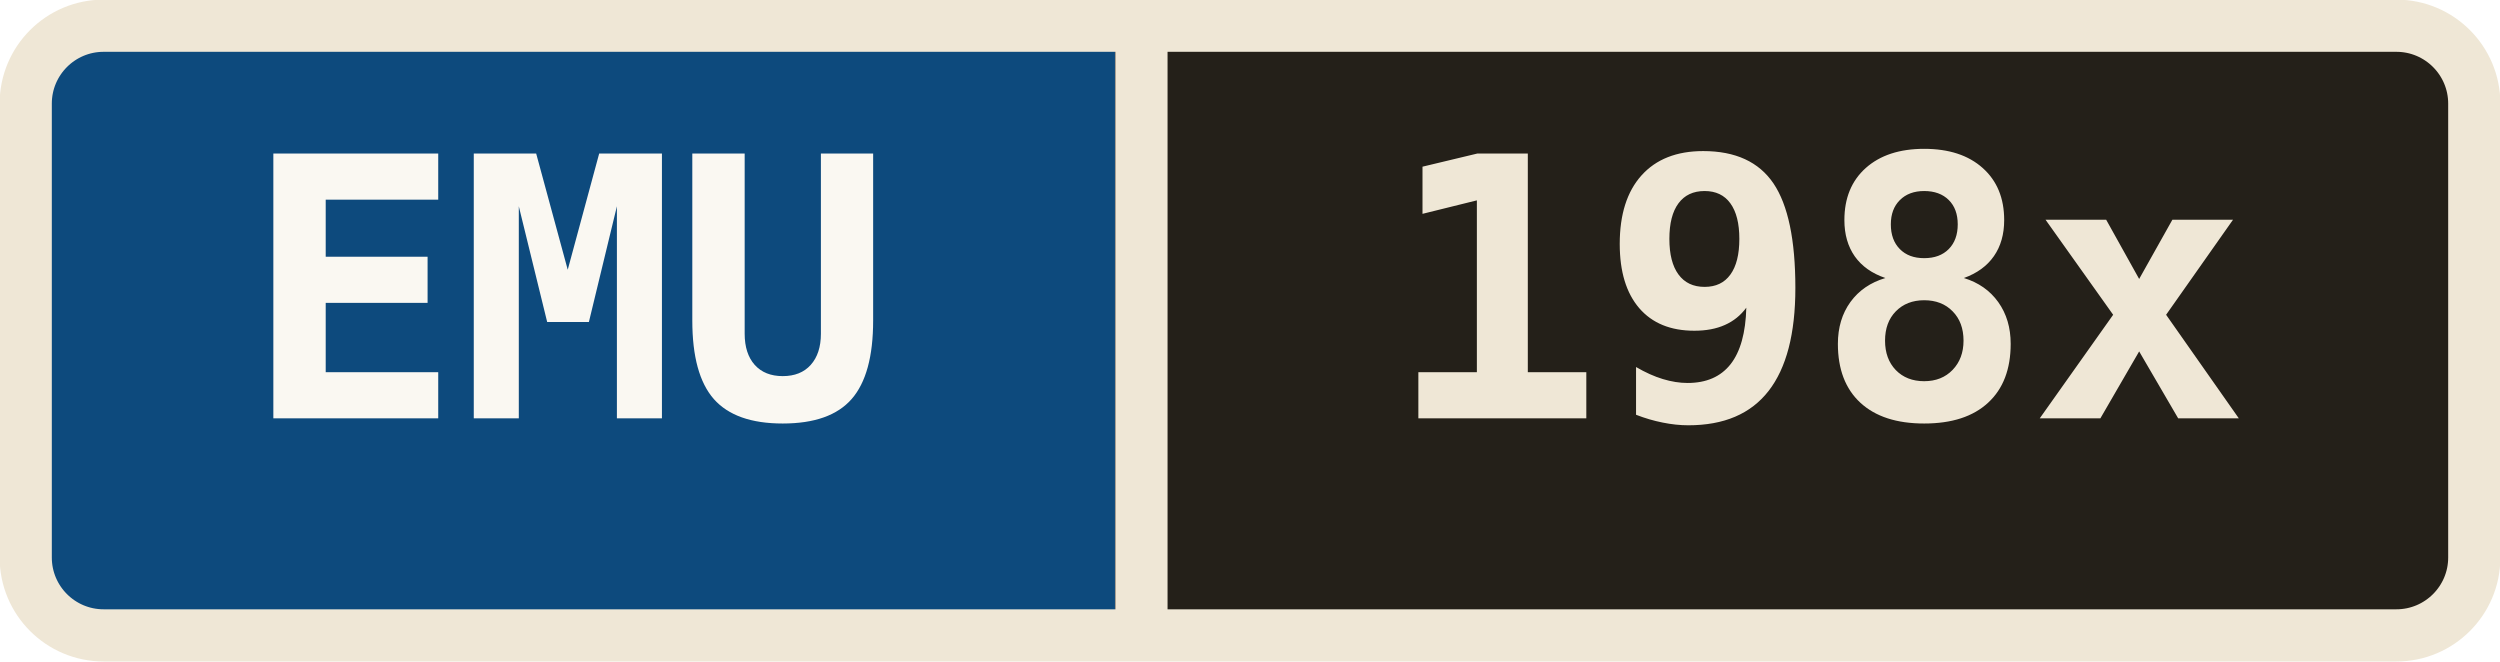
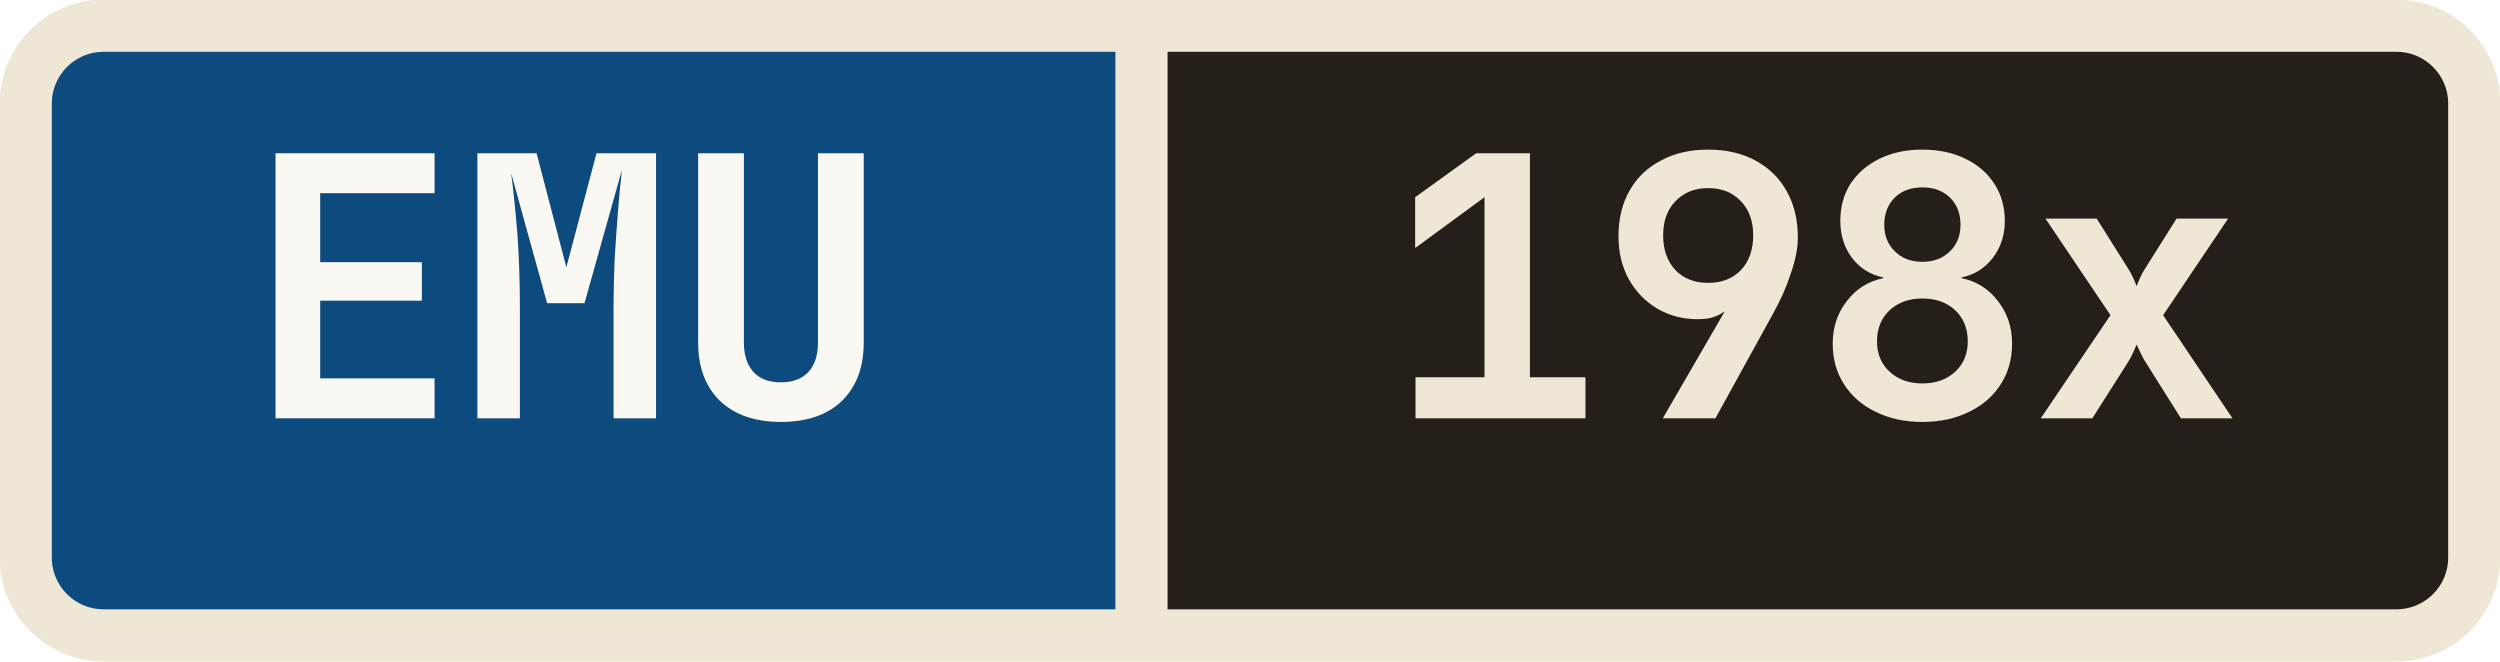
<svg xmlns="http://www.w3.org/2000/svg" width="330.5" height="87.5" viewBox="0 0 330.5 87.5" role="img" aria-label="Emu198x">
  <g>
    <clipPath id="r">
      <rect x="3.4" y="3.4" width="323.7" height="80.6" rx="10.3" />
    </clipPath>
    <g clip-path="url(#r)">
      <rect x="3.4" y="3.4" width="144.0" height="80.6" fill="#0d4a7d" />
      <rect x="147.4" y="3.4" width="179.7" height="80.6" fill="#242019" />
    </g>
    <rect x="3.4" y="3.4" width="323.7" height="80.6" rx="10.3" fill="none" stroke="#efe7d6" stroke-width="6.9" />
    <line x1="150.9" y1="3.4" x2="150.9" y2="84.1" stroke="#efe7d6" stroke-width="6.9" />
-     <g font-family="JetBrains Mono, ui-monospace, monospace" font-size="48.0" font-weight="700" letter-spacing="-0.48">
-       <text x="32.2" y="55.3" fill="#faf8f2">EMU</text>
-       <text x="183.1" y="55.3" fill="#efe7d6">198x</text>
+     <g fill="#faf8f2" transform="translate(32.2 55.3) scale(0.048 -0.048)">
+       <path d="M88 0V730H526V620H211V430H491V324H211V110H526V0Z" />
+       <path d="M54 0V730H217L299 416L382 730H546V0H429V307Q429 370 432 438Q436 505 441 568Q446 632 452 684L349 317H246L147 675Q156 606 164 510Q171 415 171 307V0Z" transform="translate(590 0)" />
+       <path d="M300 -10Q193 -10 132 48Q72 107 72 208V730H198V209Q198 157 224 128Q250 99 300 99Q349 99 376 128Q402 157 402 209V730H528V208Q528 107 468 48Q408 -10 300 -10Z" transform="translate(1180 0)" />
+     </g>
+     <g fill="#efe7d6" transform="translate(183.1 55.3) scale(0.048 -0.048)">
+       <path d="M84 0V113H274V609L83 469V609L251 730H399V113H552V0Z" />
+       <path d="M175 0 346 295Q334 286 318 280Q302 273 270 273Q210 273 160 302Q111 331 82 382Q53 434 53 502Q53 574 84 628Q114 681 170 710Q225 740 300 740Q375 740 430 710Q486 680 516 626Q547 571 547 498Q547 455 528 400Q510 344 478 287L320 0ZM300 373Q356 373 390 408Q424 444 424 504Q424 563 390 598Q356 634 300 634Q244 634 210 598Q176 563 176 504Q176 444 210 408Q244 373 300 373Z" transform="translate(590 0)" />
+       <path d="M300 -10Q227 -10 171 18Q115 45 84 94Q53 142 53 206Q53 273 92 323Q130 373 192 386V388Q139 399 106 442Q74 485 74 544Q74 602 102 646Q131 690 182 715Q233 740 300 740Q367 740 418 715Q470 690 498 646Q527 602 527 544Q527 485 494 442Q461 399 408 388V386Q470 373 508 323Q547 273 547 206Q547 142 516 94Q485 45 429 18Q373 -10 300 -10ZM300 431Q347 431 376 460Q405 488 405 533Q405 579 376 608Q347 636 300 636Q253 636 224 608Q195 579 195 533Q195 488 224 460Q253 431 300 431ZM300 96Q355 96 390 128Q425 160 425 212Q425 265 390 298Q355 330 300 330Q245 330 210 298Q175 265 175 212Q175 160 210 128Q245 96 300 96Z" transform="translate(1180 0)" />
+       <path d="M36 0 228 284 49 550H190L275 415Q283 403 290 388Q297 373 300 364Q304 373 310 388Q317 403 325 415L410 550H552L373 284L564 0H422L327 151Q319 163 312 178Q304 194 300 203Q296 194 289 178Q282 163 274 151L178 0Z" transform="translate(1770 0)" />
    </g>
  </g>
</svg>
